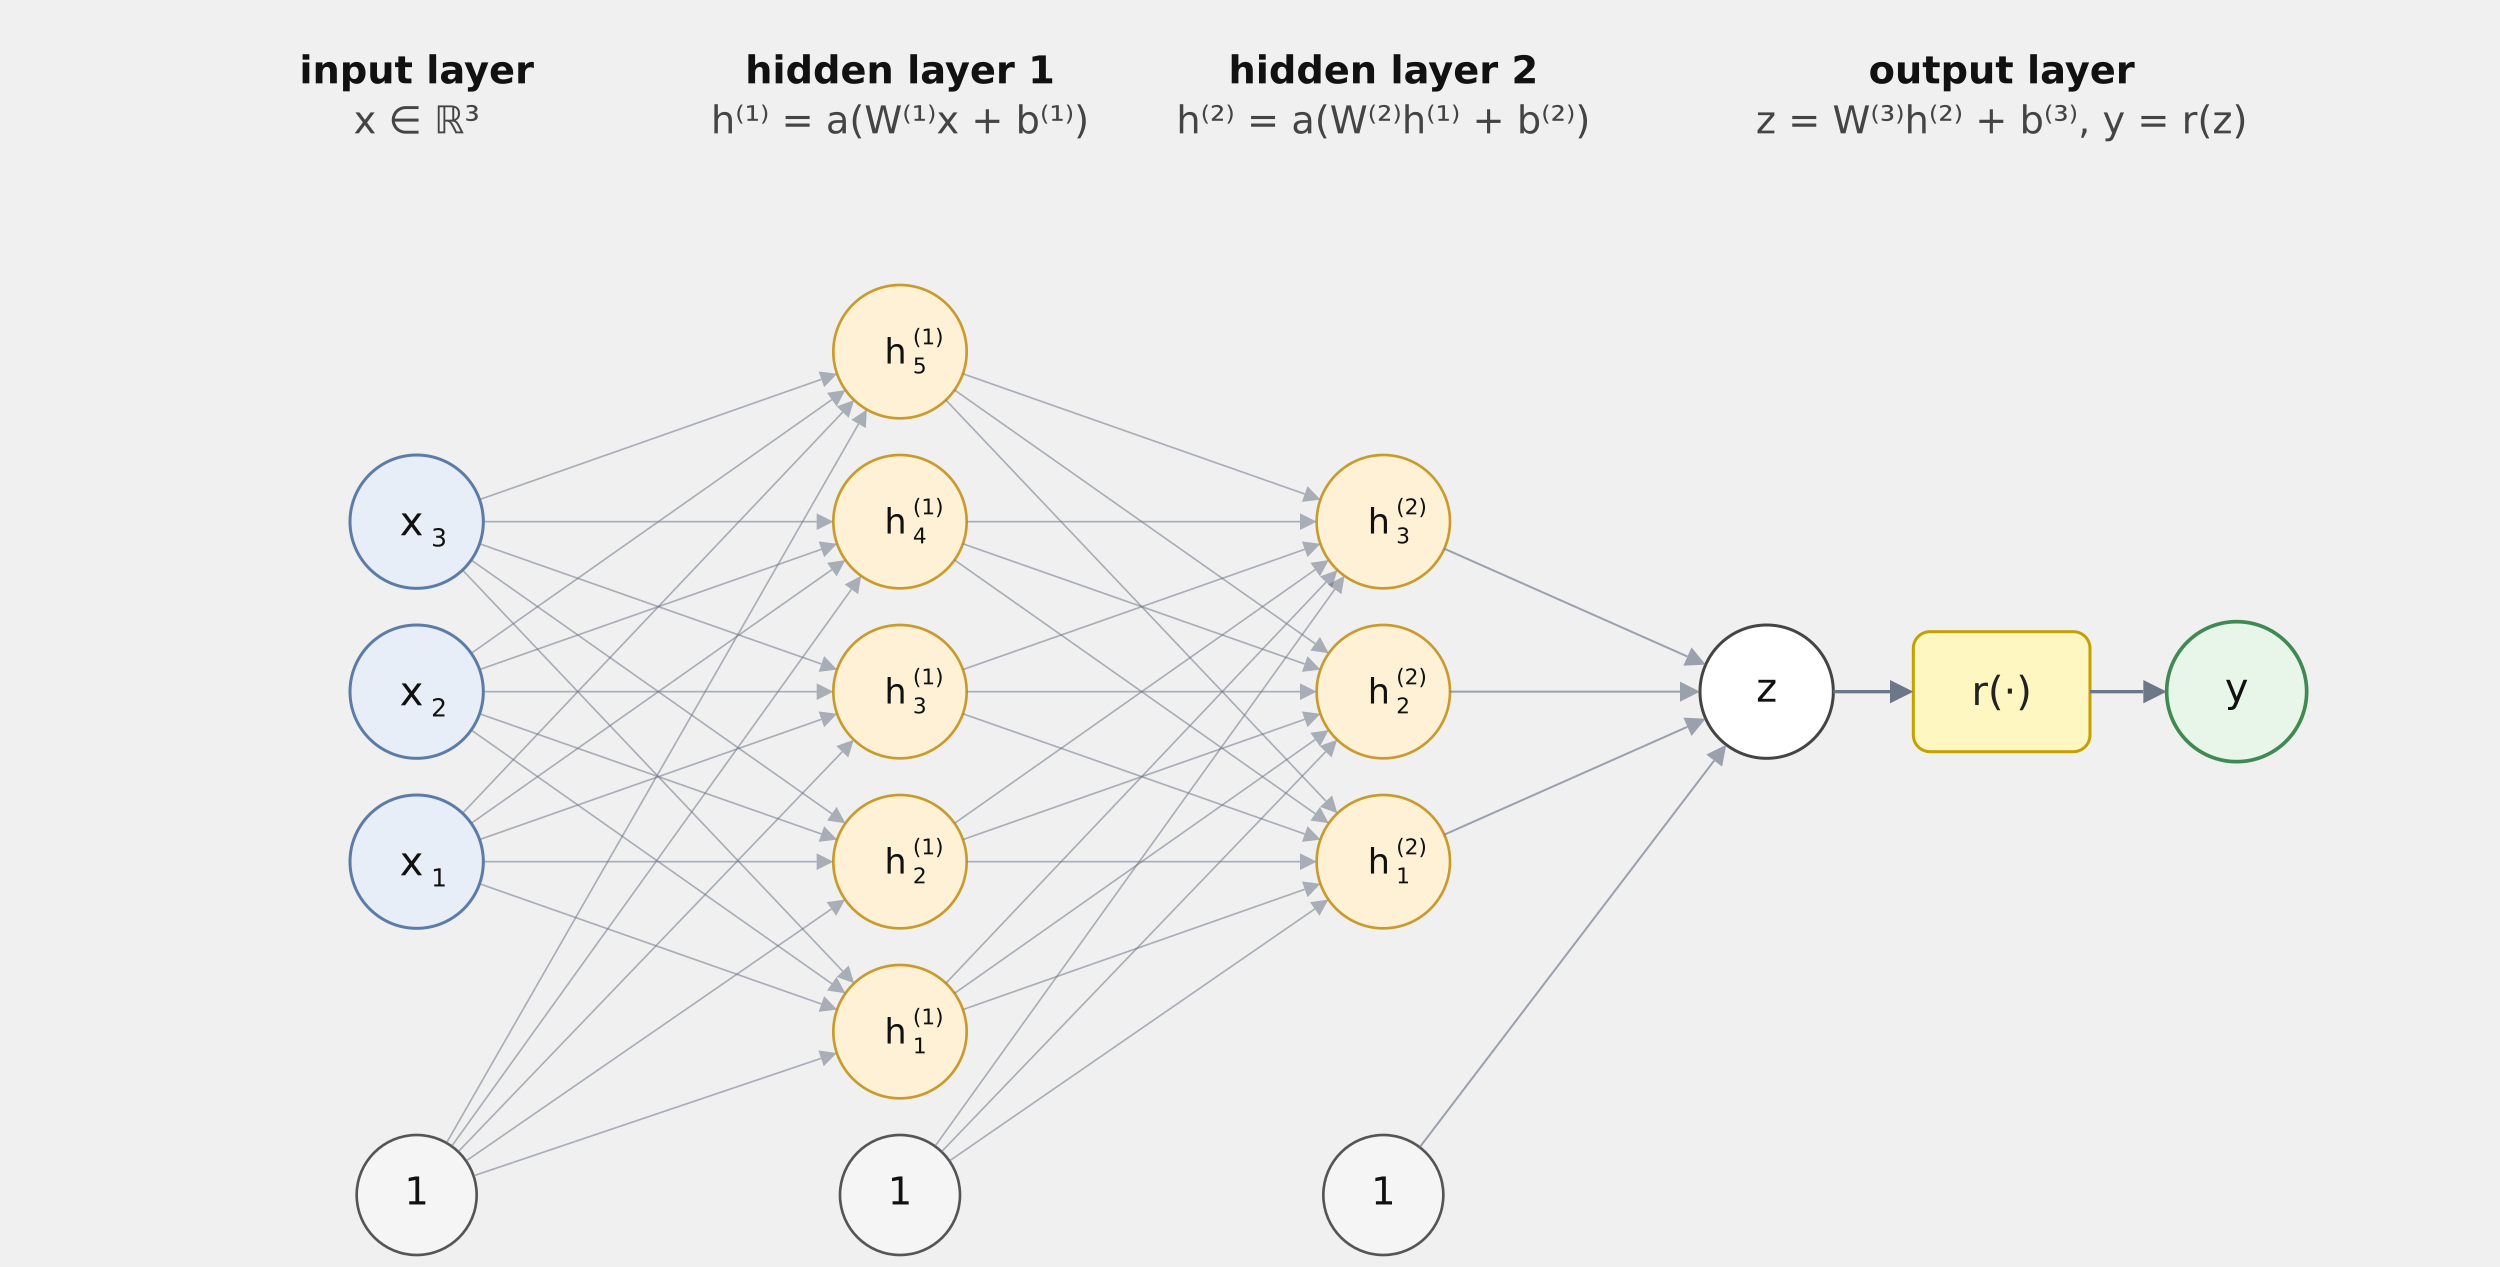
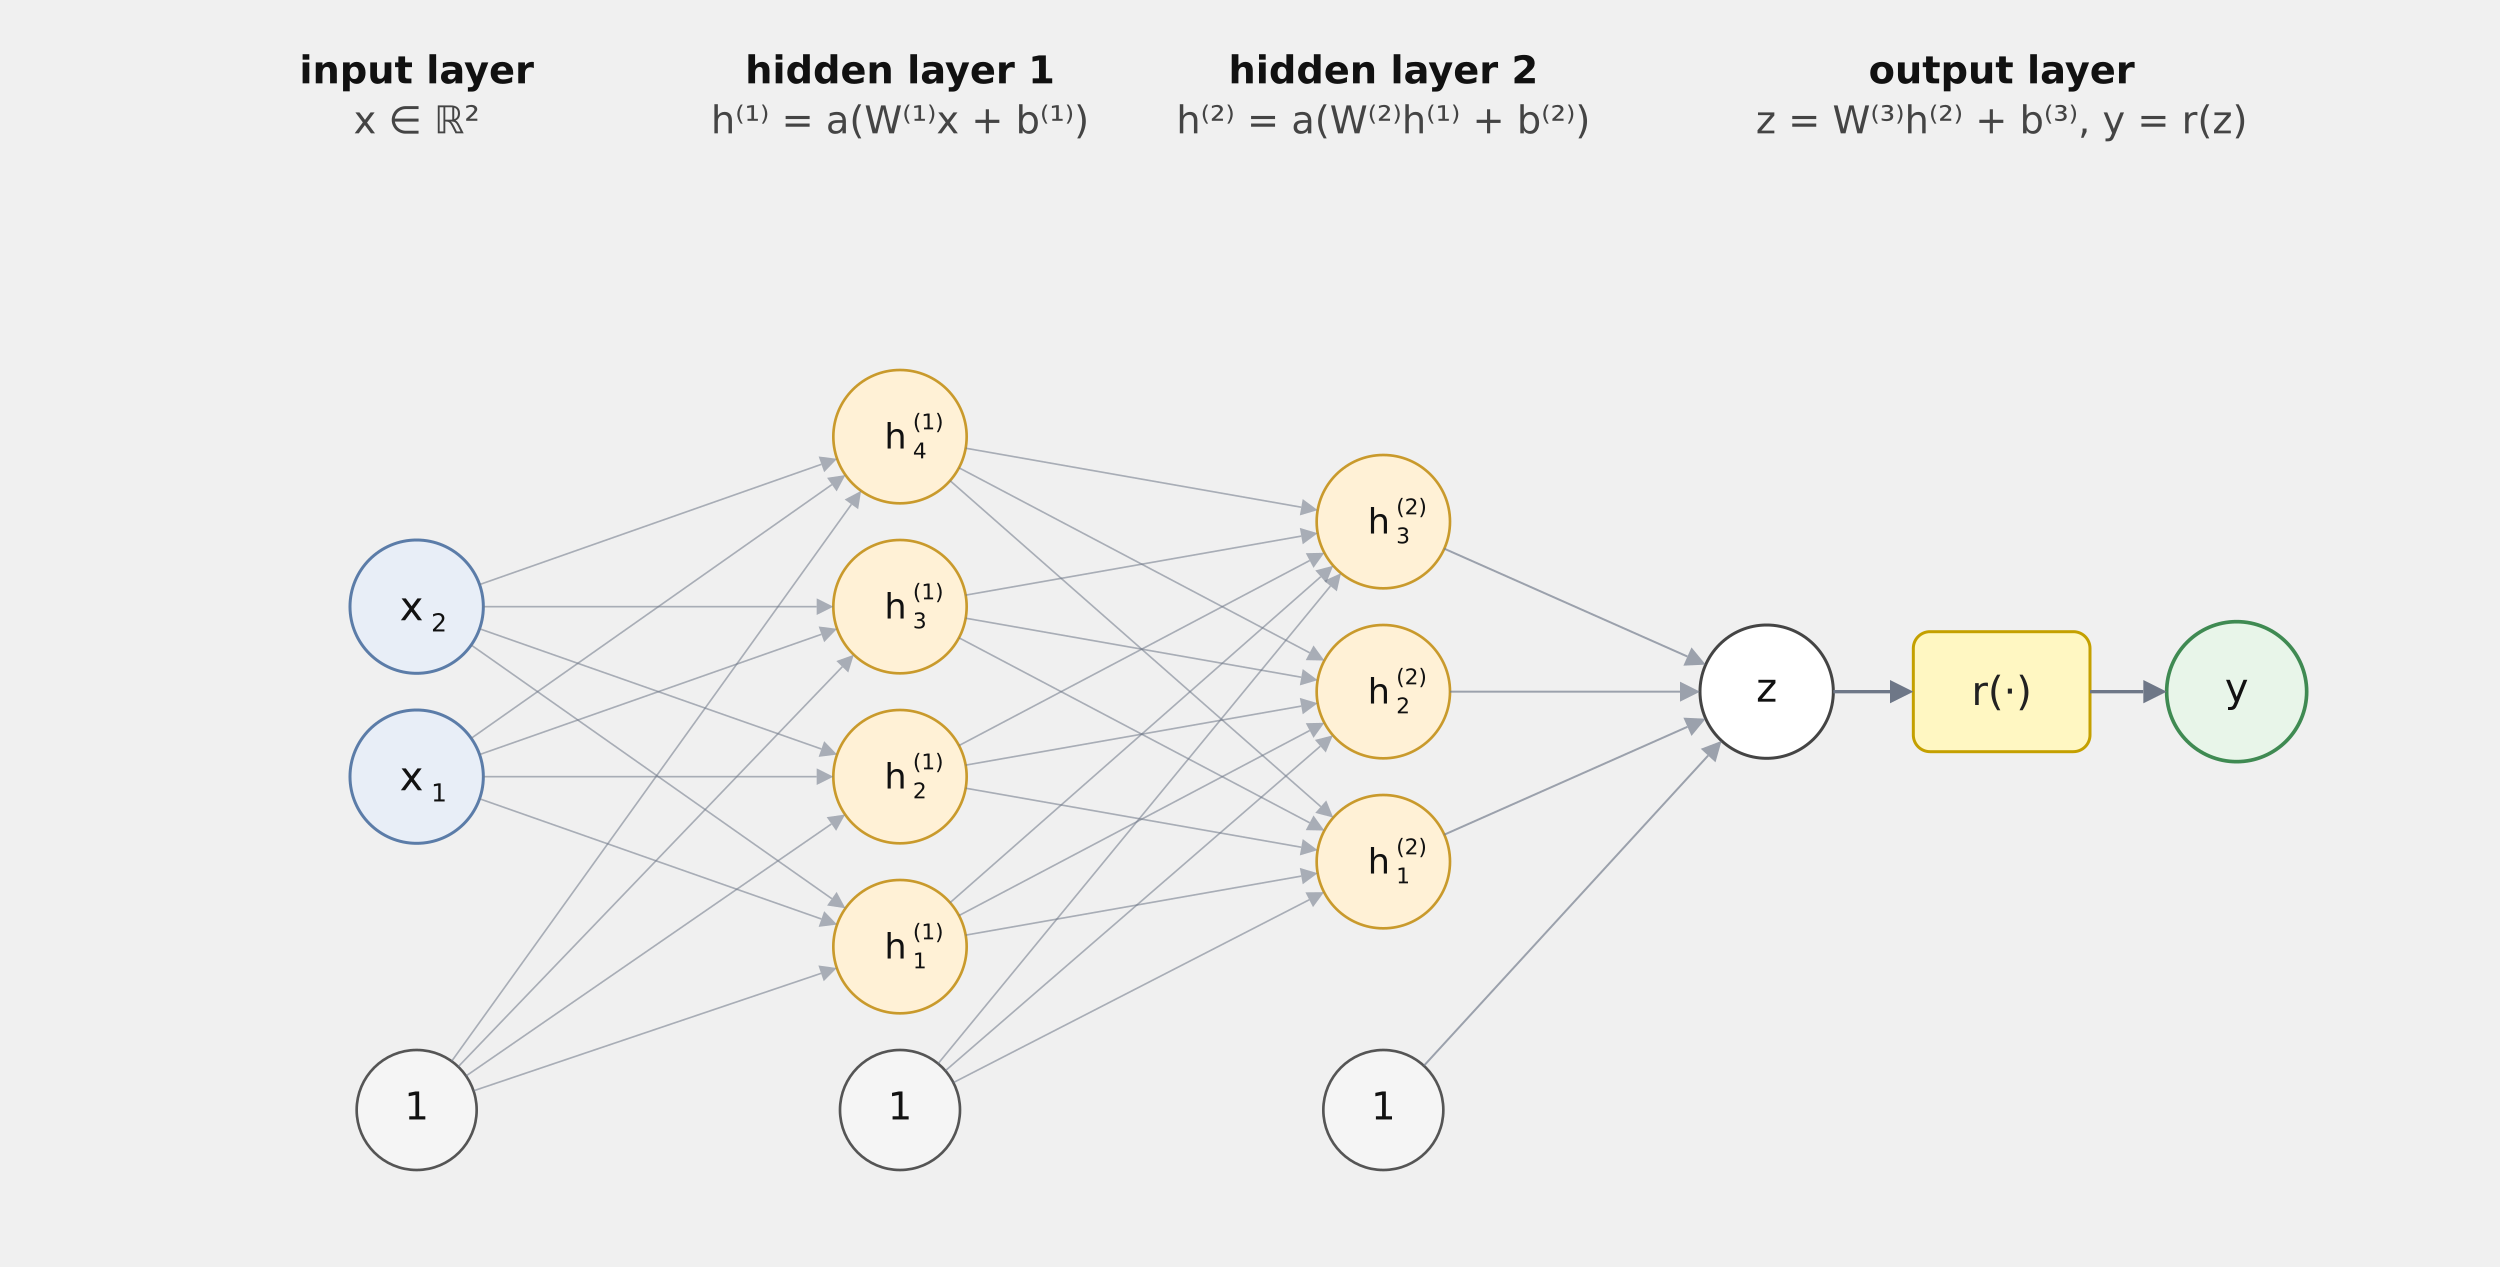
<svg xmlns="http://www.w3.org/2000/svg" width="1500" height="760" viewBox="0 0 1500 760" font-family="DejaVu Sans">
-   <circle cx="250" cy="517.0" r="40" fill="#E8EEF7" stroke="#5B7CA8" stroke-width="1.8" />
-   <text x="246.928" y="525.16" text-anchor="middle" font-family="DejaVu Sans" font-size="24" fill="#111">x</text>
-   <text x="258.68" y="531.86" text-anchor="start" font-family="DejaVu Sans" font-size="14.9" fill="#111">1</text>
-   <circle cx="250" cy="415.0" r="40" fill="#E8EEF7" stroke="#5B7CA8" stroke-width="1.8" />
-   <text x="246.928" y="423.16" text-anchor="middle" font-family="DejaVu Sans" font-size="24" fill="#111">x</text>
-   <text x="258.68" y="429.86" text-anchor="start" font-family="DejaVu Sans" font-size="14.9" fill="#111">2</text>
-   <circle cx="250" cy="313.0" r="40" fill="#E8EEF7" stroke="#5B7CA8" stroke-width="1.8" />
-   <text x="246.928" y="321.16" text-anchor="middle" font-family="DejaVu Sans" font-size="24" fill="#111">x</text>
-   <text x="258.68" y="327.86" text-anchor="start" font-family="DejaVu Sans" font-size="14.9" fill="#111">3</text>
-   <circle cx="250" cy="717.0" r="36" fill="#F5F5F5" stroke="#555555" stroke-width="1.6" />
-   <text x="250" y="722.667" text-anchor="middle" font-family="DejaVu Sans" font-size="23" fill="#111">1</text>
-   <circle cx="540" cy="619.0" r="40" fill="#FFF1D6" stroke="#C99A2C" stroke-width="1.6" />
-   <text x="537.312" y="626.14" text-anchor="middle" font-family="DejaVu Sans" font-size="21" fill="#111">h</text>
-   <text x="547.72" y="632.00" text-anchor="start" font-family="DejaVu Sans" font-size="13.0" fill="#111">1</text>
-   <text x="547.72" y="614.59" text-anchor="start" font-family="DejaVu Sans" font-size="13.0" fill="#111">(1)</text>
-   <circle cx="540" cy="517.0" r="40" fill="#FFF1D6" stroke="#C99A2C" stroke-width="1.6" />
-   <text x="537.312" y="524.14" text-anchor="middle" font-family="DejaVu Sans" font-size="21" fill="#111">h</text>
-   <text x="547.72" y="530.00" text-anchor="start" font-family="DejaVu Sans" font-size="13.0" fill="#111">2</text>
-   <text x="547.72" y="512.59" text-anchor="start" font-family="DejaVu Sans" font-size="13.0" fill="#111">(1)</text>
-   <circle cx="540" cy="415.0" r="40" fill="#FFF1D6" stroke="#C99A2C" stroke-width="1.6" />
-   <text x="537.312" y="422.14" text-anchor="middle" font-family="DejaVu Sans" font-size="21" fill="#111">h</text>
-   <text x="547.72" y="428.00" text-anchor="start" font-family="DejaVu Sans" font-size="13.0" fill="#111">3</text>
-   <text x="547.72" y="410.59" text-anchor="start" font-family="DejaVu Sans" font-size="13.0" fill="#111">(1)</text>
-   <circle cx="540" cy="313.0" r="40" fill="#FFF1D6" stroke="#C99A2C" stroke-width="1.6" />
-   <text x="537.312" y="320.14" text-anchor="middle" font-family="DejaVu Sans" font-size="21" fill="#111">h</text>
-   <text x="547.72" y="326.00" text-anchor="start" font-family="DejaVu Sans" font-size="13.0" fill="#111">4</text>
-   <text x="547.72" y="308.59" text-anchor="start" font-family="DejaVu Sans" font-size="13.0" fill="#111">(1)</text>
-   <circle cx="540" cy="211.0" r="40" fill="#FFF1D6" stroke="#C99A2C" stroke-width="1.6" />
-   <text x="537.312" y="218.14" text-anchor="middle" font-family="DejaVu Sans" font-size="21" fill="#111">h</text>
-   <text x="547.72" y="224.00" text-anchor="start" font-family="DejaVu Sans" font-size="13.0" fill="#111">5</text>
-   <text x="547.72" y="206.59" text-anchor="start" font-family="DejaVu Sans" font-size="13.0" fill="#111">(1)</text>
-   <circle cx="540" cy="717.0" r="36" fill="#F5F5F5" stroke="#555555" stroke-width="1.6" />
-   <text x="540" y="722.667" text-anchor="middle" font-family="DejaVu Sans" font-size="23" fill="#111">1</text>
+   <circle cx="250" cy="466.0" r="40" fill="#E8EEF7" stroke="#5B7CA8" stroke-width="1.8" />
+   <text x="246.928" y="474.16" text-anchor="middle" font-family="DejaVu Sans" font-size="24" fill="#111">x</text>
+   <text x="258.68" y="480.86" text-anchor="start" font-family="DejaVu Sans" font-size="14.9" fill="#111">1</text>
+   <circle cx="250" cy="364.0" r="40" fill="#E8EEF7" stroke="#5B7CA8" stroke-width="1.8" />
+   <text x="246.928" y="372.16" text-anchor="middle" font-family="DejaVu Sans" font-size="24" fill="#111">x</text>
+   <text x="258.68" y="378.86" text-anchor="start" font-family="DejaVu Sans" font-size="14.9" fill="#111">2</text>
+   <circle cx="250" cy="666.0" r="36" fill="#F5F5F5" stroke="#555555" stroke-width="1.6" />
+   <text x="250" y="671.667" text-anchor="middle" font-family="DejaVu Sans" font-size="23" fill="#111">1</text>
+   <circle cx="540" cy="568.0" r="40" fill="#FFF1D6" stroke="#C99A2C" stroke-width="1.6" />
+   <text x="537.312" y="575.14" text-anchor="middle" font-family="DejaVu Sans" font-size="21" fill="#111">h</text>
+   <text x="547.72" y="581.00" text-anchor="start" font-family="DejaVu Sans" font-size="13.0" fill="#111">1</text>
+   <text x="547.72" y="563.59" text-anchor="start" font-family="DejaVu Sans" font-size="13.0" fill="#111">(1)</text>
+   <circle cx="540" cy="466.0" r="40" fill="#FFF1D6" stroke="#C99A2C" stroke-width="1.6" />
+   <text x="537.312" y="473.14" text-anchor="middle" font-family="DejaVu Sans" font-size="21" fill="#111">h</text>
+   <text x="547.72" y="479.00" text-anchor="start" font-family="DejaVu Sans" font-size="13.0" fill="#111">2</text>
+   <text x="547.72" y="461.59" text-anchor="start" font-family="DejaVu Sans" font-size="13.0" fill="#111">(1)</text>
+   <circle cx="540" cy="364.0" r="40" fill="#FFF1D6" stroke="#C99A2C" stroke-width="1.6" />
+   <text x="537.312" y="371.14" text-anchor="middle" font-family="DejaVu Sans" font-size="21" fill="#111">h</text>
+   <text x="547.72" y="377.00" text-anchor="start" font-family="DejaVu Sans" font-size="13.0" fill="#111">3</text>
+   <text x="547.72" y="359.59" text-anchor="start" font-family="DejaVu Sans" font-size="13.0" fill="#111">(1)</text>
+   <circle cx="540" cy="262.0" r="40" fill="#FFF1D6" stroke="#C99A2C" stroke-width="1.6" />
+   <text x="537.312" y="269.14" text-anchor="middle" font-family="DejaVu Sans" font-size="21" fill="#111">h</text>
+   <text x="547.72" y="275.00" text-anchor="start" font-family="DejaVu Sans" font-size="13.0" fill="#111">4</text>
+   <text x="547.72" y="257.59" text-anchor="start" font-family="DejaVu Sans" font-size="13.0" fill="#111">(1)</text>
+   <circle cx="540" cy="666.0" r="36" fill="#F5F5F5" stroke="#555555" stroke-width="1.6" />
+   <text x="540" y="671.667" text-anchor="middle" font-family="DejaVu Sans" font-size="23" fill="#111">1</text>
  <circle cx="830" cy="517.0" r="40" fill="#FFF1D6" stroke="#C99A2C" stroke-width="1.6" />
  <text x="827.312" y="524.14" text-anchor="middle" font-family="DejaVu Sans" font-size="21" fill="#111">h</text>
  <text x="837.72" y="530.00" text-anchor="start" font-family="DejaVu Sans" font-size="13.0" fill="#111">1</text>
  <text x="837.72" y="512.59" text-anchor="start" font-family="DejaVu Sans" font-size="13.0" fill="#111">(2)</text>
  <circle cx="830" cy="415.0" r="40" fill="#FFF1D6" stroke="#C99A2C" stroke-width="1.6" />
  <text x="827.312" y="422.14" text-anchor="middle" font-family="DejaVu Sans" font-size="21" fill="#111">h</text>
  <text x="837.72" y="428.00" text-anchor="start" font-family="DejaVu Sans" font-size="13.0" fill="#111">2</text>
  <text x="837.72" y="410.59" text-anchor="start" font-family="DejaVu Sans" font-size="13.0" fill="#111">(2)</text>
  <circle cx="830" cy="313.0" r="40" fill="#FFF1D6" stroke="#C99A2C" stroke-width="1.6" />
  <text x="827.312" y="320.14" text-anchor="middle" font-family="DejaVu Sans" font-size="21" fill="#111">h</text>
  <text x="837.72" y="326.00" text-anchor="start" font-family="DejaVu Sans" font-size="13.0" fill="#111">3</text>
  <text x="837.72" y="308.59" text-anchor="start" font-family="DejaVu Sans" font-size="13.0" fill="#111">(2)</text>
-   <circle cx="830" cy="717.0" r="36" fill="#F5F5F5" stroke="#555555" stroke-width="1.6" />
-   <text x="830" y="722.667" text-anchor="middle" font-family="DejaVu Sans" font-size="23" fill="#111">1</text>
+   <circle cx="830" cy="666.0" r="36" fill="#F5F5F5" stroke="#555555" stroke-width="1.6" />
+   <text x="830" y="671.667" text-anchor="middle" font-family="DejaVu Sans" font-size="23" fill="#111">1</text>
  <circle cx="1060" cy="415.0" r="40" fill="white" stroke="#444" stroke-width="1.8" />
  <text x="1060" y="421.0" text-anchor="middle" font-family="DejaVu Sans" font-size="24" fill="#111">z</text>
  <rect x="1148" y="379.0" width="106" height="72" rx="10" ry="10" fill="#FFF7C2" stroke="#C4A000" stroke-width="1.8" />
  <text x="1201.0" y="423.0" text-anchor="middle" font-family="DejaVu Sans" font-size="24" font-weight="normal" fill="#222">r(·)</text>
  <circle cx="1342" cy="415.0" r="42" fill="#E8F5E9" stroke="#3F8A52" stroke-width="2.2" />
  <text x="1342" y="421.0" text-anchor="middle" font-family="DejaVu Sans" font-size="24" fill="#111">y</text>
-   <line x1="287.73" y1="530.27" x2="492.83" y2="602.41" stroke="#6E7787" stroke-width="1.0" stroke-opacity="0.55" />
-   <polygon points="502.27,605.73 491.17,607.13 494.49,597.69" fill="#6E7787" fill-opacity="0.55" />
-   <line x1="290.00" y1="517.00" x2="490.00" y2="517.00" stroke="#6E7787" stroke-width="1.0" stroke-opacity="0.55" />
-   <polygon points="500.00,517.00 490.00,522.00 490.00,512.00" fill="#6E7787" fill-opacity="0.55" />
-   <line x1="287.73" y1="503.73" x2="492.83" y2="431.59" stroke="#6E7787" stroke-width="1.0" stroke-opacity="0.55" />
-   <polygon points="502.27,428.27 494.49,436.31 491.17,426.87" fill="#6E7787" fill-opacity="0.55" />
-   <line x1="282.72" y1="493.99" x2="499.10" y2="341.77" stroke="#6E7787" stroke-width="1.0" stroke-opacity="0.55" />
-   <polygon points="507.28,336.01 501.98,345.86 496.23,337.68" fill="#6E7787" fill-opacity="0.55" />
-   <line x1="277.52" y1="487.97" x2="505.61" y2="247.29" stroke="#6E7787" stroke-width="1.0" stroke-opacity="0.55" />
-   <polygon points="512.48,240.03 509.24,250.73 501.98,243.85" fill="#6E7787" fill-opacity="0.55" />
-   <line x1="282.72" y1="438.01" x2="499.10" y2="590.23" stroke="#6E7787" stroke-width="1.0" stroke-opacity="0.55" />
-   <polygon points="507.28,595.99 496.23,594.32 501.98,586.14" fill="#6E7787" fill-opacity="0.55" />
-   <line x1="287.73" y1="428.27" x2="492.83" y2="500.41" stroke="#6E7787" stroke-width="1.0" stroke-opacity="0.55" />
-   <polygon points="502.27,503.73 491.17,505.13 494.49,495.69" fill="#6E7787" fill-opacity="0.55" />
-   <line x1="290.00" y1="415.00" x2="490.00" y2="415.00" stroke="#6E7787" stroke-width="1.0" stroke-opacity="0.55" />
-   <polygon points="500.00,415.00 490.00,420.00 490.00,410.00" fill="#6E7787" fill-opacity="0.55" />
-   <line x1="287.73" y1="401.73" x2="492.83" y2="329.59" stroke="#6E7787" stroke-width="1.0" stroke-opacity="0.55" />
-   <polygon points="502.27,326.27 494.49,334.31 491.17,324.87" fill="#6E7787" fill-opacity="0.55" />
-   <line x1="282.72" y1="391.99" x2="499.10" y2="239.77" stroke="#6E7787" stroke-width="1.0" stroke-opacity="0.55" />
-   <polygon points="507.28,234.01 501.98,243.86 496.23,235.68" fill="#6E7787" fill-opacity="0.55" />
-   <line x1="277.52" y1="342.03" x2="505.61" y2="582.71" stroke="#6E7787" stroke-width="1.0" stroke-opacity="0.55" />
-   <polygon points="512.48,589.97 501.98,586.15 509.24,579.27" fill="#6E7787" fill-opacity="0.55" />
-   <line x1="282.72" y1="336.01" x2="499.10" y2="488.23" stroke="#6E7787" stroke-width="1.0" stroke-opacity="0.55" />
-   <polygon points="507.28,493.99 496.23,492.32 501.98,484.14" fill="#6E7787" fill-opacity="0.55" />
-   <line x1="287.73" y1="326.27" x2="492.83" y2="398.41" stroke="#6E7787" stroke-width="1.0" stroke-opacity="0.55" />
-   <polygon points="502.27,401.73 491.17,403.13 494.49,393.69" fill="#6E7787" fill-opacity="0.55" />
-   <line x1="290.00" y1="313.00" x2="490.00" y2="313.00" stroke="#6E7787" stroke-width="1.0" stroke-opacity="0.55" />
-   <polygon points="500.00,313.00 490.00,318.00 490.00,308.00" fill="#6E7787" fill-opacity="0.55" />
-   <line x1="287.73" y1="299.73" x2="492.83" y2="227.59" stroke="#6E7787" stroke-width="1.0" stroke-opacity="0.55" />
-   <polygon points="502.27,224.27 494.49,232.31 491.17,222.87" fill="#6E7787" fill-opacity="0.55" />
-   <line x1="284.11" y1="705.47" x2="492.63" y2="635.01" stroke="#6E7787" stroke-width="1.0" stroke-opacity="0.55" />
-   <polygon points="502.11,631.81 494.23,639.74 491.03,630.27" fill="#6E7787" fill-opacity="0.55" />
-   <line x1="279.64" y1="696.56" x2="498.84" y2="545.39" stroke="#6E7787" stroke-width="1.0" stroke-opacity="0.55" />
-   <polygon points="507.07,539.71 501.68,549.50 496.00,541.27" fill="#6E7787" fill-opacity="0.55" />
-   <line x1="274.93" y1="691.03" x2="505.37" y2="451.06" stroke="#6E7787" stroke-width="1.0" stroke-opacity="0.55" />
-   <polygon points="512.29,443.85 508.97,454.53 501.76,447.60" fill="#6E7787" fill-opacity="0.55" />
-   <line x1="270.99" y1="687.75" x2="510.84" y2="353.62" stroke="#6E7787" stroke-width="1.0" stroke-opacity="0.55" />
-   <polygon points="516.67,345.49 514.90,356.53 506.78,350.70" fill="#6E7787" fill-opacity="0.55" />
-   <line x1="267.90" y1="685.77" x2="515.14" y2="254.38" stroke="#6E7787" stroke-width="1.0" stroke-opacity="0.55" />
-   <polygon points="520.11,245.70 519.48,256.87 510.80,251.89" fill="#6E7787" fill-opacity="0.55" />
-   <line x1="577.73" y1="605.73" x2="782.83" y2="533.59" stroke="#6E7787" stroke-width="1.0" stroke-opacity="0.55" />
-   <polygon points="792.27,530.27 784.49,538.31 781.17,528.87" fill="#6E7787" fill-opacity="0.55" />
-   <line x1="572.72" y1="595.99" x2="789.10" y2="443.77" stroke="#6E7787" stroke-width="1.0" stroke-opacity="0.55" />
-   <polygon points="797.28,438.01 791.98,447.86 786.23,439.68" fill="#6E7787" fill-opacity="0.55" />
-   <line x1="567.52" y1="589.97" x2="795.61" y2="349.29" stroke="#6E7787" stroke-width="1.0" stroke-opacity="0.55" />
-   <polygon points="802.48,342.03 799.24,352.73 791.98,345.85" fill="#6E7787" fill-opacity="0.55" />
-   <line x1="580.00" y1="517.00" x2="780.00" y2="517.00" stroke="#6E7787" stroke-width="1.0" stroke-opacity="0.55" />
-   <polygon points="790.00,517.00 780.00,522.00 780.00,512.00" fill="#6E7787" fill-opacity="0.55" />
-   <line x1="577.73" y1="503.73" x2="782.83" y2="431.59" stroke="#6E7787" stroke-width="1.0" stroke-opacity="0.55" />
-   <polygon points="792.27,428.27 784.49,436.31 781.17,426.87" fill="#6E7787" fill-opacity="0.55" />
-   <line x1="572.72" y1="493.99" x2="789.10" y2="341.77" stroke="#6E7787" stroke-width="1.0" stroke-opacity="0.55" />
-   <polygon points="797.28,336.01 791.98,345.86 786.23,337.68" fill="#6E7787" fill-opacity="0.55" />
-   <line x1="577.73" y1="428.27" x2="782.83" y2="500.41" stroke="#6E7787" stroke-width="1.0" stroke-opacity="0.55" />
-   <polygon points="792.27,503.73 781.17,505.13 784.49,495.69" fill="#6E7787" fill-opacity="0.55" />
-   <line x1="580.00" y1="415.00" x2="780.00" y2="415.00" stroke="#6E7787" stroke-width="1.0" stroke-opacity="0.55" />
-   <polygon points="790.00,415.00 780.00,420.00 780.00,410.00" fill="#6E7787" fill-opacity="0.55" />
-   <line x1="577.73" y1="401.73" x2="782.83" y2="329.59" stroke="#6E7787" stroke-width="1.0" stroke-opacity="0.55" />
-   <polygon points="792.27,326.27 784.49,334.31 781.17,324.87" fill="#6E7787" fill-opacity="0.55" />
-   <line x1="572.72" y1="336.01" x2="789.10" y2="488.23" stroke="#6E7787" stroke-width="1.0" stroke-opacity="0.55" />
-   <polygon points="797.28,493.99 786.23,492.32 791.98,484.14" fill="#6E7787" fill-opacity="0.55" />
-   <line x1="577.73" y1="326.27" x2="782.83" y2="398.41" stroke="#6E7787" stroke-width="1.0" stroke-opacity="0.55" />
-   <polygon points="792.27,401.73 781.17,403.13 784.49,393.69" fill="#6E7787" fill-opacity="0.55" />
-   <line x1="580.00" y1="313.00" x2="780.00" y2="313.00" stroke="#6E7787" stroke-width="1.0" stroke-opacity="0.55" />
-   <polygon points="790.00,313.00 780.00,318.00 780.00,308.00" fill="#6E7787" fill-opacity="0.55" />
-   <line x1="567.52" y1="240.03" x2="795.61" y2="480.71" stroke="#6E7787" stroke-width="1.0" stroke-opacity="0.55" />
-   <polygon points="802.48,487.97 791.98,484.15 799.24,477.27" fill="#6E7787" fill-opacity="0.55" />
-   <line x1="572.72" y1="234.01" x2="789.10" y2="386.23" stroke="#6E7787" stroke-width="1.0" stroke-opacity="0.55" />
-   <polygon points="797.28,391.99 786.23,390.32 791.98,382.14" fill="#6E7787" fill-opacity="0.55" />
-   <line x1="577.73" y1="224.27" x2="782.83" y2="296.41" stroke="#6E7787" stroke-width="1.0" stroke-opacity="0.55" />
-   <polygon points="792.27,299.73 781.17,301.13 784.49,291.69" fill="#6E7787" fill-opacity="0.55" />
-   <line x1="569.64" y1="696.56" x2="788.84" y2="545.39" stroke="#6E7787" stroke-width="1.0" stroke-opacity="0.55" />
-   <polygon points="797.07,539.71 791.68,549.50 786.00,541.27" fill="#6E7787" fill-opacity="0.55" />
-   <line x1="564.93" y1="691.03" x2="795.37" y2="451.06" stroke="#6E7787" stroke-width="1.0" stroke-opacity="0.55" />
-   <polygon points="802.29,443.85 798.97,454.53 791.76,447.60" fill="#6E7787" fill-opacity="0.55" />
-   <line x1="560.99" y1="687.75" x2="800.84" y2="353.62" stroke="#6E7787" stroke-width="1.0" stroke-opacity="0.55" />
-   <polygon points="806.67,345.49 804.90,356.53 796.78,350.70" fill="#6E7787" fill-opacity="0.55" />
+   <line x1="287.73" y1="479.27" x2="492.83" y2="551.41" stroke="#6E7787" stroke-width="1.0" stroke-opacity="0.55" />
+   <polygon points="502.27,554.73 491.17,556.13 494.49,546.69" fill="#6E7787" fill-opacity="0.55" />
+   <line x1="290.00" y1="466.00" x2="490.00" y2="466.00" stroke="#6E7787" stroke-width="1.0" stroke-opacity="0.55" />
+   <polygon points="500.00,466.00 490.00,471.00 490.00,461.00" fill="#6E7787" fill-opacity="0.55" />
+   <line x1="287.73" y1="452.73" x2="492.83" y2="380.59" stroke="#6E7787" stroke-width="1.0" stroke-opacity="0.55" />
+   <polygon points="502.27,377.27 494.49,385.31 491.17,375.87" fill="#6E7787" fill-opacity="0.55" />
+   <line x1="282.72" y1="442.99" x2="499.10" y2="290.77" stroke="#6E7787" stroke-width="1.0" stroke-opacity="0.55" />
+   <polygon points="507.28,285.01 501.98,294.86 496.23,286.68" fill="#6E7787" fill-opacity="0.55" />
+   <line x1="282.72" y1="387.01" x2="499.10" y2="539.23" stroke="#6E7787" stroke-width="1.0" stroke-opacity="0.55" />
+   <polygon points="507.28,544.99 496.23,543.32 501.98,535.14" fill="#6E7787" fill-opacity="0.55" />
+   <line x1="287.73" y1="377.27" x2="492.83" y2="449.41" stroke="#6E7787" stroke-width="1.0" stroke-opacity="0.55" />
+   <polygon points="502.27,452.73 491.17,454.13 494.49,444.69" fill="#6E7787" fill-opacity="0.55" />
+   <line x1="290.00" y1="364.00" x2="490.00" y2="364.00" stroke="#6E7787" stroke-width="1.0" stroke-opacity="0.55" />
+   <polygon points="500.00,364.00 490.00,369.00 490.00,359.00" fill="#6E7787" fill-opacity="0.55" />
+   <line x1="287.73" y1="350.73" x2="492.83" y2="278.59" stroke="#6E7787" stroke-width="1.0" stroke-opacity="0.55" />
+   <polygon points="502.27,275.27 494.49,283.31 491.17,273.87" fill="#6E7787" fill-opacity="0.55" />
+   <line x1="284.11" y1="654.47" x2="492.63" y2="584.01" stroke="#6E7787" stroke-width="1.0" stroke-opacity="0.55" />
+   <polygon points="502.11,580.81 494.23,588.74 491.03,579.27" fill="#6E7787" fill-opacity="0.55" />
+   <line x1="279.64" y1="645.56" x2="498.84" y2="494.39" stroke="#6E7787" stroke-width="1.0" stroke-opacity="0.55" />
+   <polygon points="507.07,488.71 501.68,498.50 496.00,490.27" fill="#6E7787" fill-opacity="0.55" />
+   <line x1="274.93" y1="640.03" x2="505.37" y2="400.06" stroke="#6E7787" stroke-width="1.0" stroke-opacity="0.55" />
+   <polygon points="512.29,392.85 508.97,403.53 501.76,396.60" fill="#6E7787" fill-opacity="0.55" />
+   <line x1="270.99" y1="636.75" x2="510.84" y2="302.62" stroke="#6E7787" stroke-width="1.0" stroke-opacity="0.55" />
+   <polygon points="516.67,294.49 514.90,305.53 506.78,299.70" fill="#6E7787" fill-opacity="0.55" />
+   <line x1="579.40" y1="561.07" x2="780.76" y2="525.66" stroke="#6E7787" stroke-width="1.0" stroke-opacity="0.55" />
+   <polygon points="790.60,523.93 781.62,530.58 779.89,520.74" fill="#6E7787" fill-opacity="0.55" />
+   <line x1="575.38" y1="549.33" x2="785.78" y2="438.33" stroke="#6E7787" stroke-width="1.0" stroke-opacity="0.55" />
+   <polygon points="794.62,433.67 788.11,442.75 783.44,433.91" fill="#6E7787" fill-opacity="0.55" />
+   <line x1="570.04" y1="541.59" x2="792.45" y2="346.02" stroke="#6E7787" stroke-width="1.0" stroke-opacity="0.55" />
+   <polygon points="799.96,339.41 795.75,349.77 789.15,342.26" fill="#6E7787" fill-opacity="0.55" />
+   <line x1="579.40" y1="472.93" x2="780.76" y2="508.34" stroke="#6E7787" stroke-width="1.0" stroke-opacity="0.55" />
+   <polygon points="790.60,510.07 779.89,513.26 781.62,503.42" fill="#6E7787" fill-opacity="0.55" />
+   <line x1="579.40" y1="459.07" x2="780.76" y2="423.66" stroke="#6E7787" stroke-width="1.0" stroke-opacity="0.55" />
+   <polygon points="790.60,421.93 781.62,428.58 779.89,418.74" fill="#6E7787" fill-opacity="0.55" />
+   <line x1="575.38" y1="447.33" x2="785.78" y2="336.33" stroke="#6E7787" stroke-width="1.0" stroke-opacity="0.55" />
+   <polygon points="794.62,331.67 788.11,340.75 783.44,331.91" fill="#6E7787" fill-opacity="0.55" />
+   <line x1="575.38" y1="382.67" x2="785.78" y2="493.67" stroke="#6E7787" stroke-width="1.0" stroke-opacity="0.55" />
+   <polygon points="794.62,498.33 783.44,498.09 788.11,489.25" fill="#6E7787" fill-opacity="0.55" />
+   <line x1="579.40" y1="370.93" x2="780.76" y2="406.34" stroke="#6E7787" stroke-width="1.0" stroke-opacity="0.55" />
+   <polygon points="790.60,408.07 779.89,411.26 781.62,401.42" fill="#6E7787" fill-opacity="0.55" />
+   <line x1="579.40" y1="357.07" x2="780.76" y2="321.66" stroke="#6E7787" stroke-width="1.0" stroke-opacity="0.55" />
+   <polygon points="790.60,319.93 781.62,326.58 779.89,316.74" fill="#6E7787" fill-opacity="0.55" />
+   <line x1="570.04" y1="288.41" x2="792.45" y2="483.98" stroke="#6E7787" stroke-width="1.0" stroke-opacity="0.55" />
+   <polygon points="799.96,490.59 789.15,487.74 795.75,480.23" fill="#6E7787" fill-opacity="0.55" />
+   <line x1="575.38" y1="280.67" x2="785.78" y2="391.67" stroke="#6E7787" stroke-width="1.0" stroke-opacity="0.55" />
+   <polygon points="794.62,396.33 783.44,396.09 788.11,387.25" fill="#6E7787" fill-opacity="0.55" />
+   <line x1="579.40" y1="268.93" x2="780.76" y2="304.34" stroke="#6E7787" stroke-width="1.0" stroke-opacity="0.55" />
+   <polygon points="790.60,306.07 779.89,309.26 781.62,299.42" fill="#6E7787" fill-opacity="0.55" />
+   <line x1="572.02" y1="649.55" x2="785.53" y2="539.85" stroke="#6E7787" stroke-width="1.0" stroke-opacity="0.55" />
+   <polygon points="794.42,535.28 787.81,544.30 783.24,535.40" fill="#6E7787" fill-opacity="0.55" />
+   <line x1="567.22" y1="642.44" x2="792.19" y2="447.72" stroke="#6E7787" stroke-width="1.0" stroke-opacity="0.55" />
+   <polygon points="799.76,441.18 795.47,451.50 788.92,443.94" fill="#6E7787" fill-opacity="0.55" />
+   <line x1="562.85" y1="638.18" x2="798.26" y2="351.63" stroke="#6E7787" stroke-width="1.0" stroke-opacity="0.55" />
+   <polygon points="804.61,343.91 802.12,354.81 794.40,348.46" fill="#6E7787" fill-opacity="0.55" />
  <line x1="866.57" y1="500.78" x2="1012.46" y2="436.08" stroke="#6E7787" stroke-width="1.2" stroke-opacity="0.65" />
  <polygon points="1023.43,431.22 1014.90,441.57 1010.03,430.60" fill="#6E7787" fill-opacity="0.65" />
  <line x1="870.00" y1="415.00" x2="1008.00" y2="415.00" stroke="#6E7787" stroke-width="1.2" stroke-opacity="0.65" />
  <polygon points="1020.00,415.00 1008.00,421.00 1008.00,409.00" fill="#6E7787" fill-opacity="0.65" />
  <line x1="866.57" y1="329.22" x2="1012.46" y2="393.92" stroke="#6E7787" stroke-width="1.2" stroke-opacity="0.65" />
  <polygon points="1023.43,398.78 1010.03,399.40 1014.90,388.43" fill="#6E7787" fill-opacity="0.65" />
-   <line x1="851.81" y1="688.36" x2="1028.49" y2="456.37" stroke="#6E7787" stroke-width="1.2" stroke-opacity="0.65" />
-   <polygon points="1035.76,446.82 1033.27,460.00 1023.72,452.73" fill="#6E7787" fill-opacity="0.65" />
+   <line x1="854.32" y1="639.46" x2="1024.87" y2="453.34" stroke="#6E7787" stroke-width="1.2" stroke-opacity="0.65" />
+   <polygon points="1032.98,444.49 1029.29,457.39 1020.45,449.28" fill="#6E7787" fill-opacity="0.65" />
  <line x1="1100.00" y1="415.00" x2="1134.00" y2="415.00" stroke="#6E7787" stroke-width="2.0" stroke-opacity="1.0" />
  <polygon points="1148.00,415.00 1134.00,422.00 1134.00,408.00" fill="#6E7787" fill-opacity="1.0" />
  <line x1="1254.00" y1="415.00" x2="1286.00" y2="415.00" stroke="#6E7787" stroke-width="2.0" stroke-opacity="1.0" />
  <polygon points="1300.00,415.00 1286.00,422.00 1286.00,408.00" fill="#6E7787" fill-opacity="1.0" />
  <text x="250" y="50" text-anchor="middle" font-family="DejaVu Sans" font-size="23" font-weight="bold" fill="#111">input layer</text>
-   <text x="250" y="80" text-anchor="middle" font-family="DejaVu Sans" font-size="23" font-weight="normal" fill="#444">x ∈ ℝ³</text>
+   <text x="250" y="80" text-anchor="middle" font-family="DejaVu Sans" font-size="23" font-weight="normal" fill="#444">x ∈ ℝ²</text>
  <text x="540" y="50" text-anchor="middle" font-family="DejaVu Sans" font-size="23" font-weight="bold" fill="#111">hidden layer 1</text>
  <text x="540" y="80" text-anchor="middle" font-family="DejaVu Sans" font-size="23" font-weight="normal" fill="#444">h⁽¹⁾ = a(W⁽¹⁾x + b⁽¹⁾)</text>
  <text x="830" y="50" text-anchor="middle" font-family="DejaVu Sans" font-size="23" font-weight="bold" fill="#111">hidden layer 2</text>
  <text x="830" y="80" text-anchor="middle" font-family="DejaVu Sans" font-size="23" font-weight="normal" fill="#444">h⁽²⁾ = a(W⁽²⁾h⁽¹⁾ + b⁽²⁾)</text>
  <text x="1201.0" y="50" text-anchor="middle" font-family="DejaVu Sans" font-size="23" font-weight="bold" fill="#111">output layer</text>
  <text x="1201.0" y="80" text-anchor="middle" font-family="DejaVu Sans" font-size="23" font-weight="normal" fill="#444">z = W⁽³⁾h⁽²⁾ + b⁽³⁾,   y = r(z)</text>
</svg>
